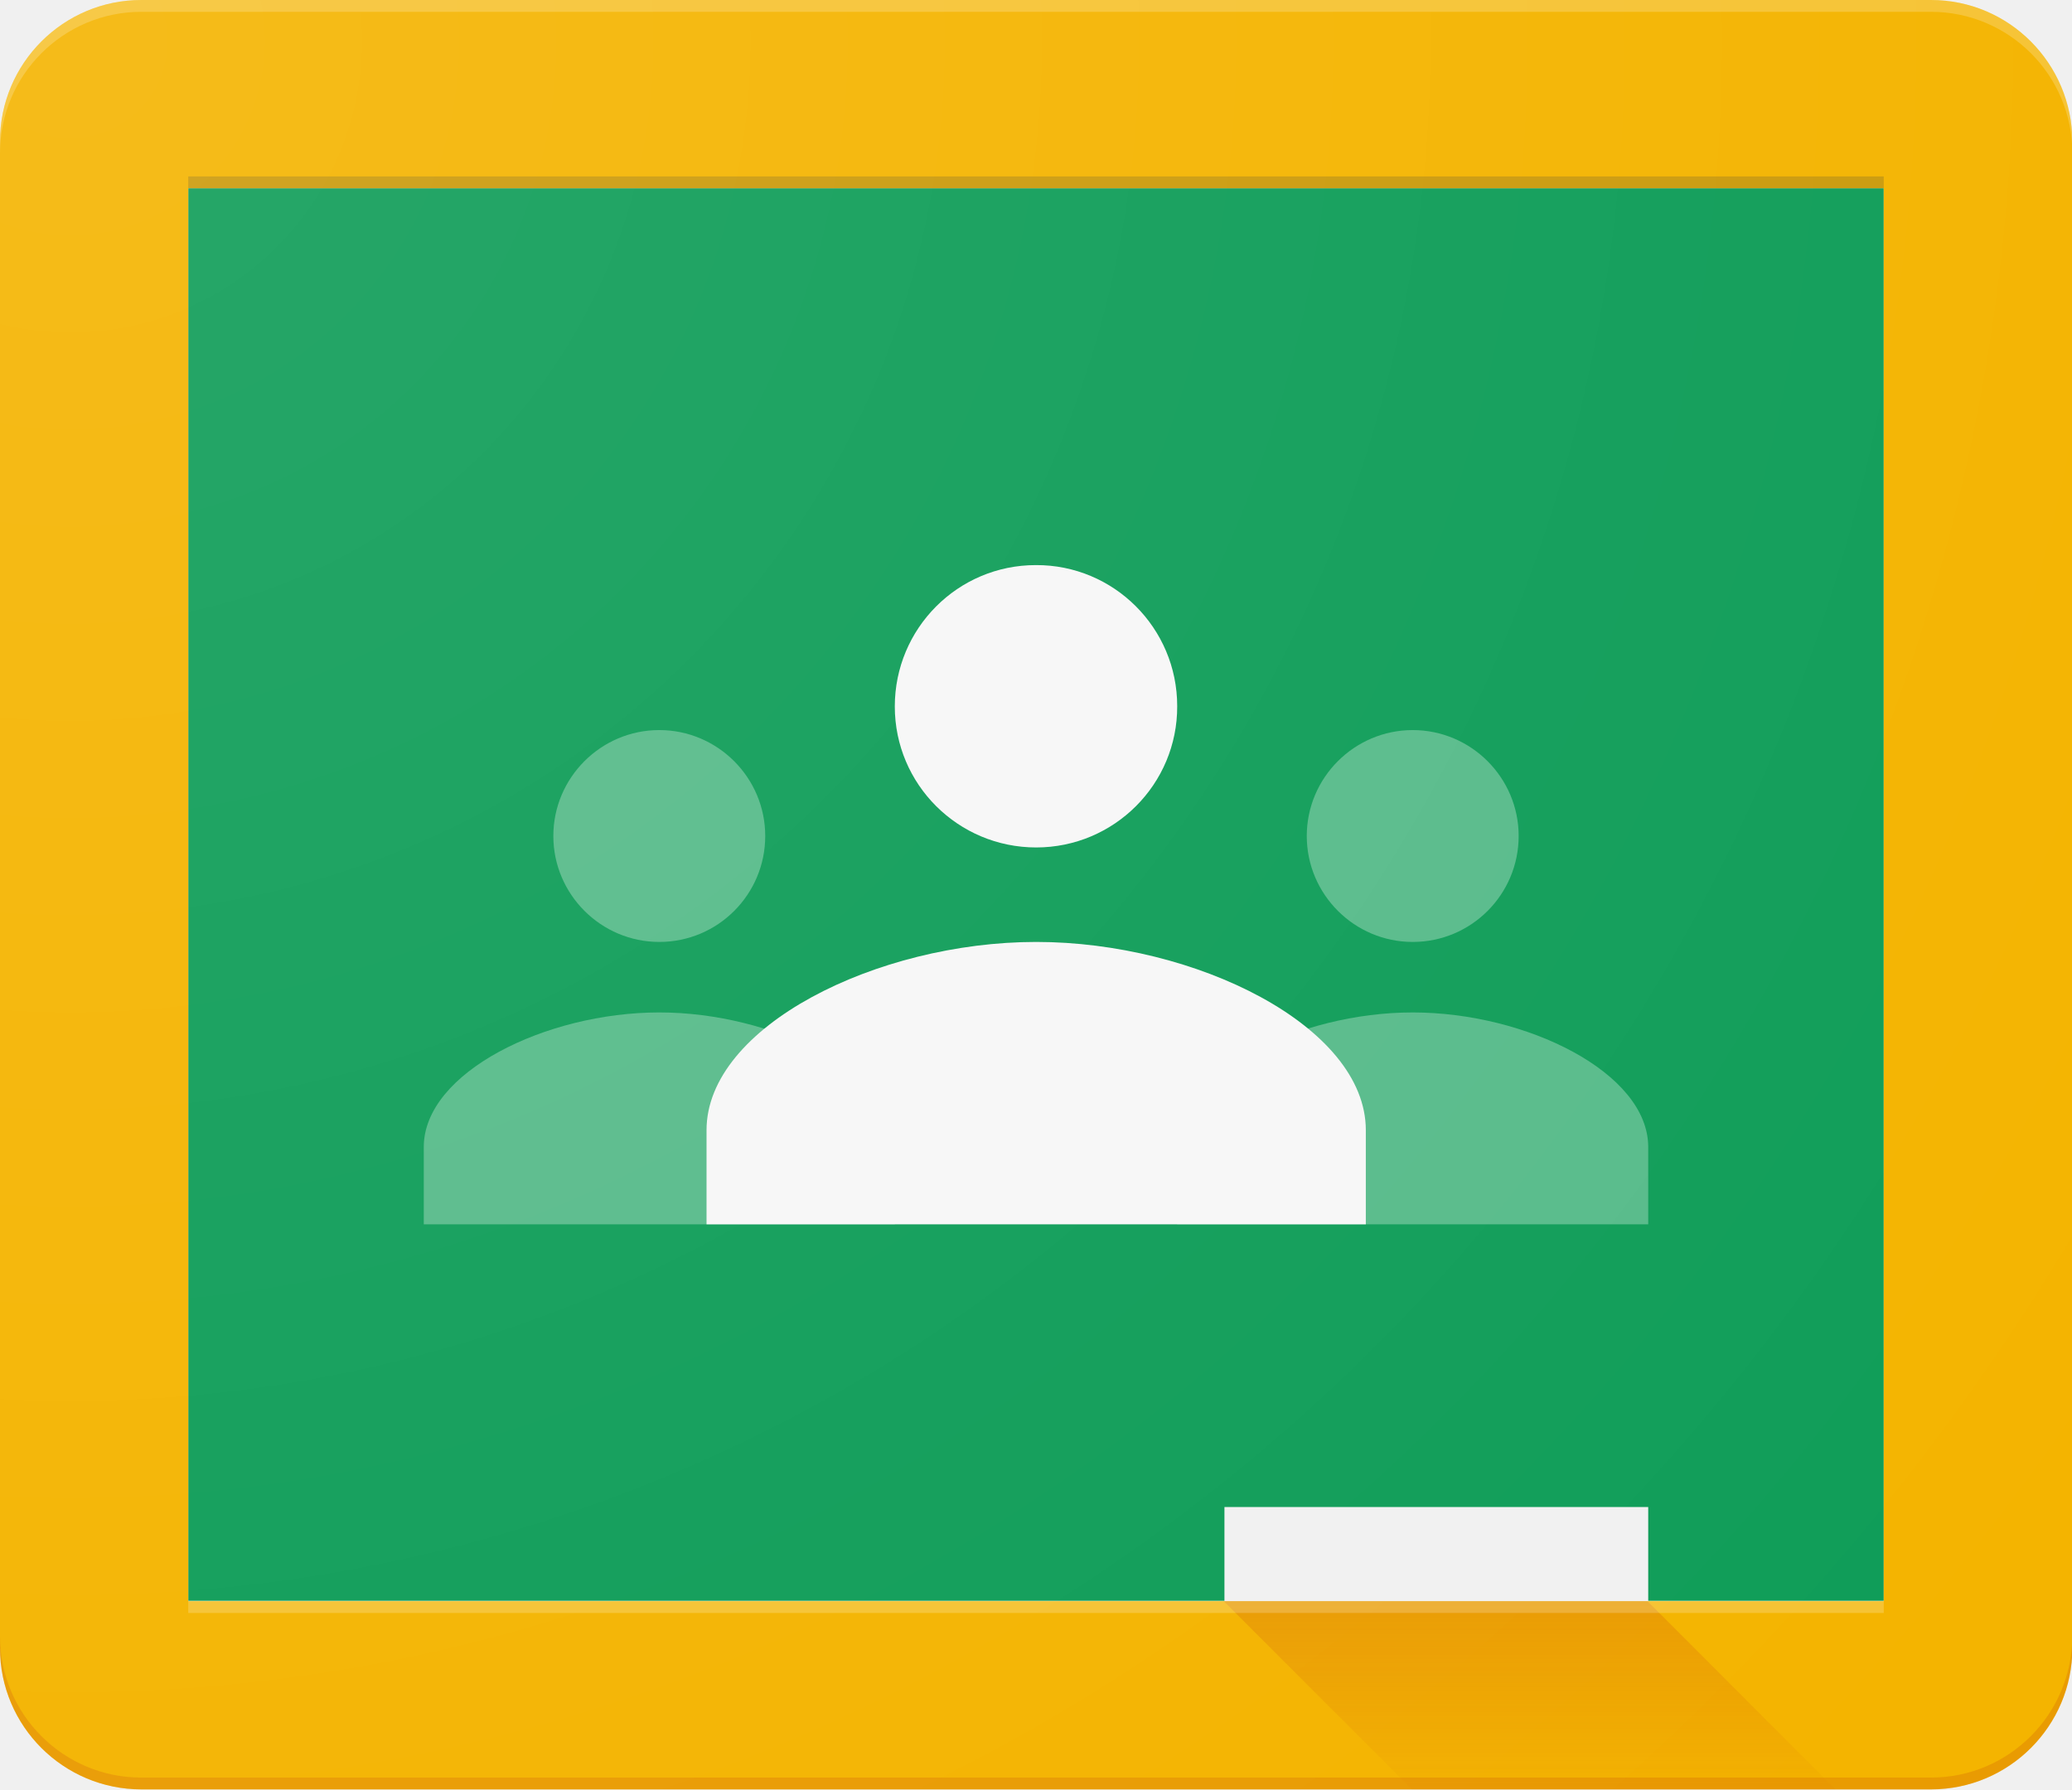
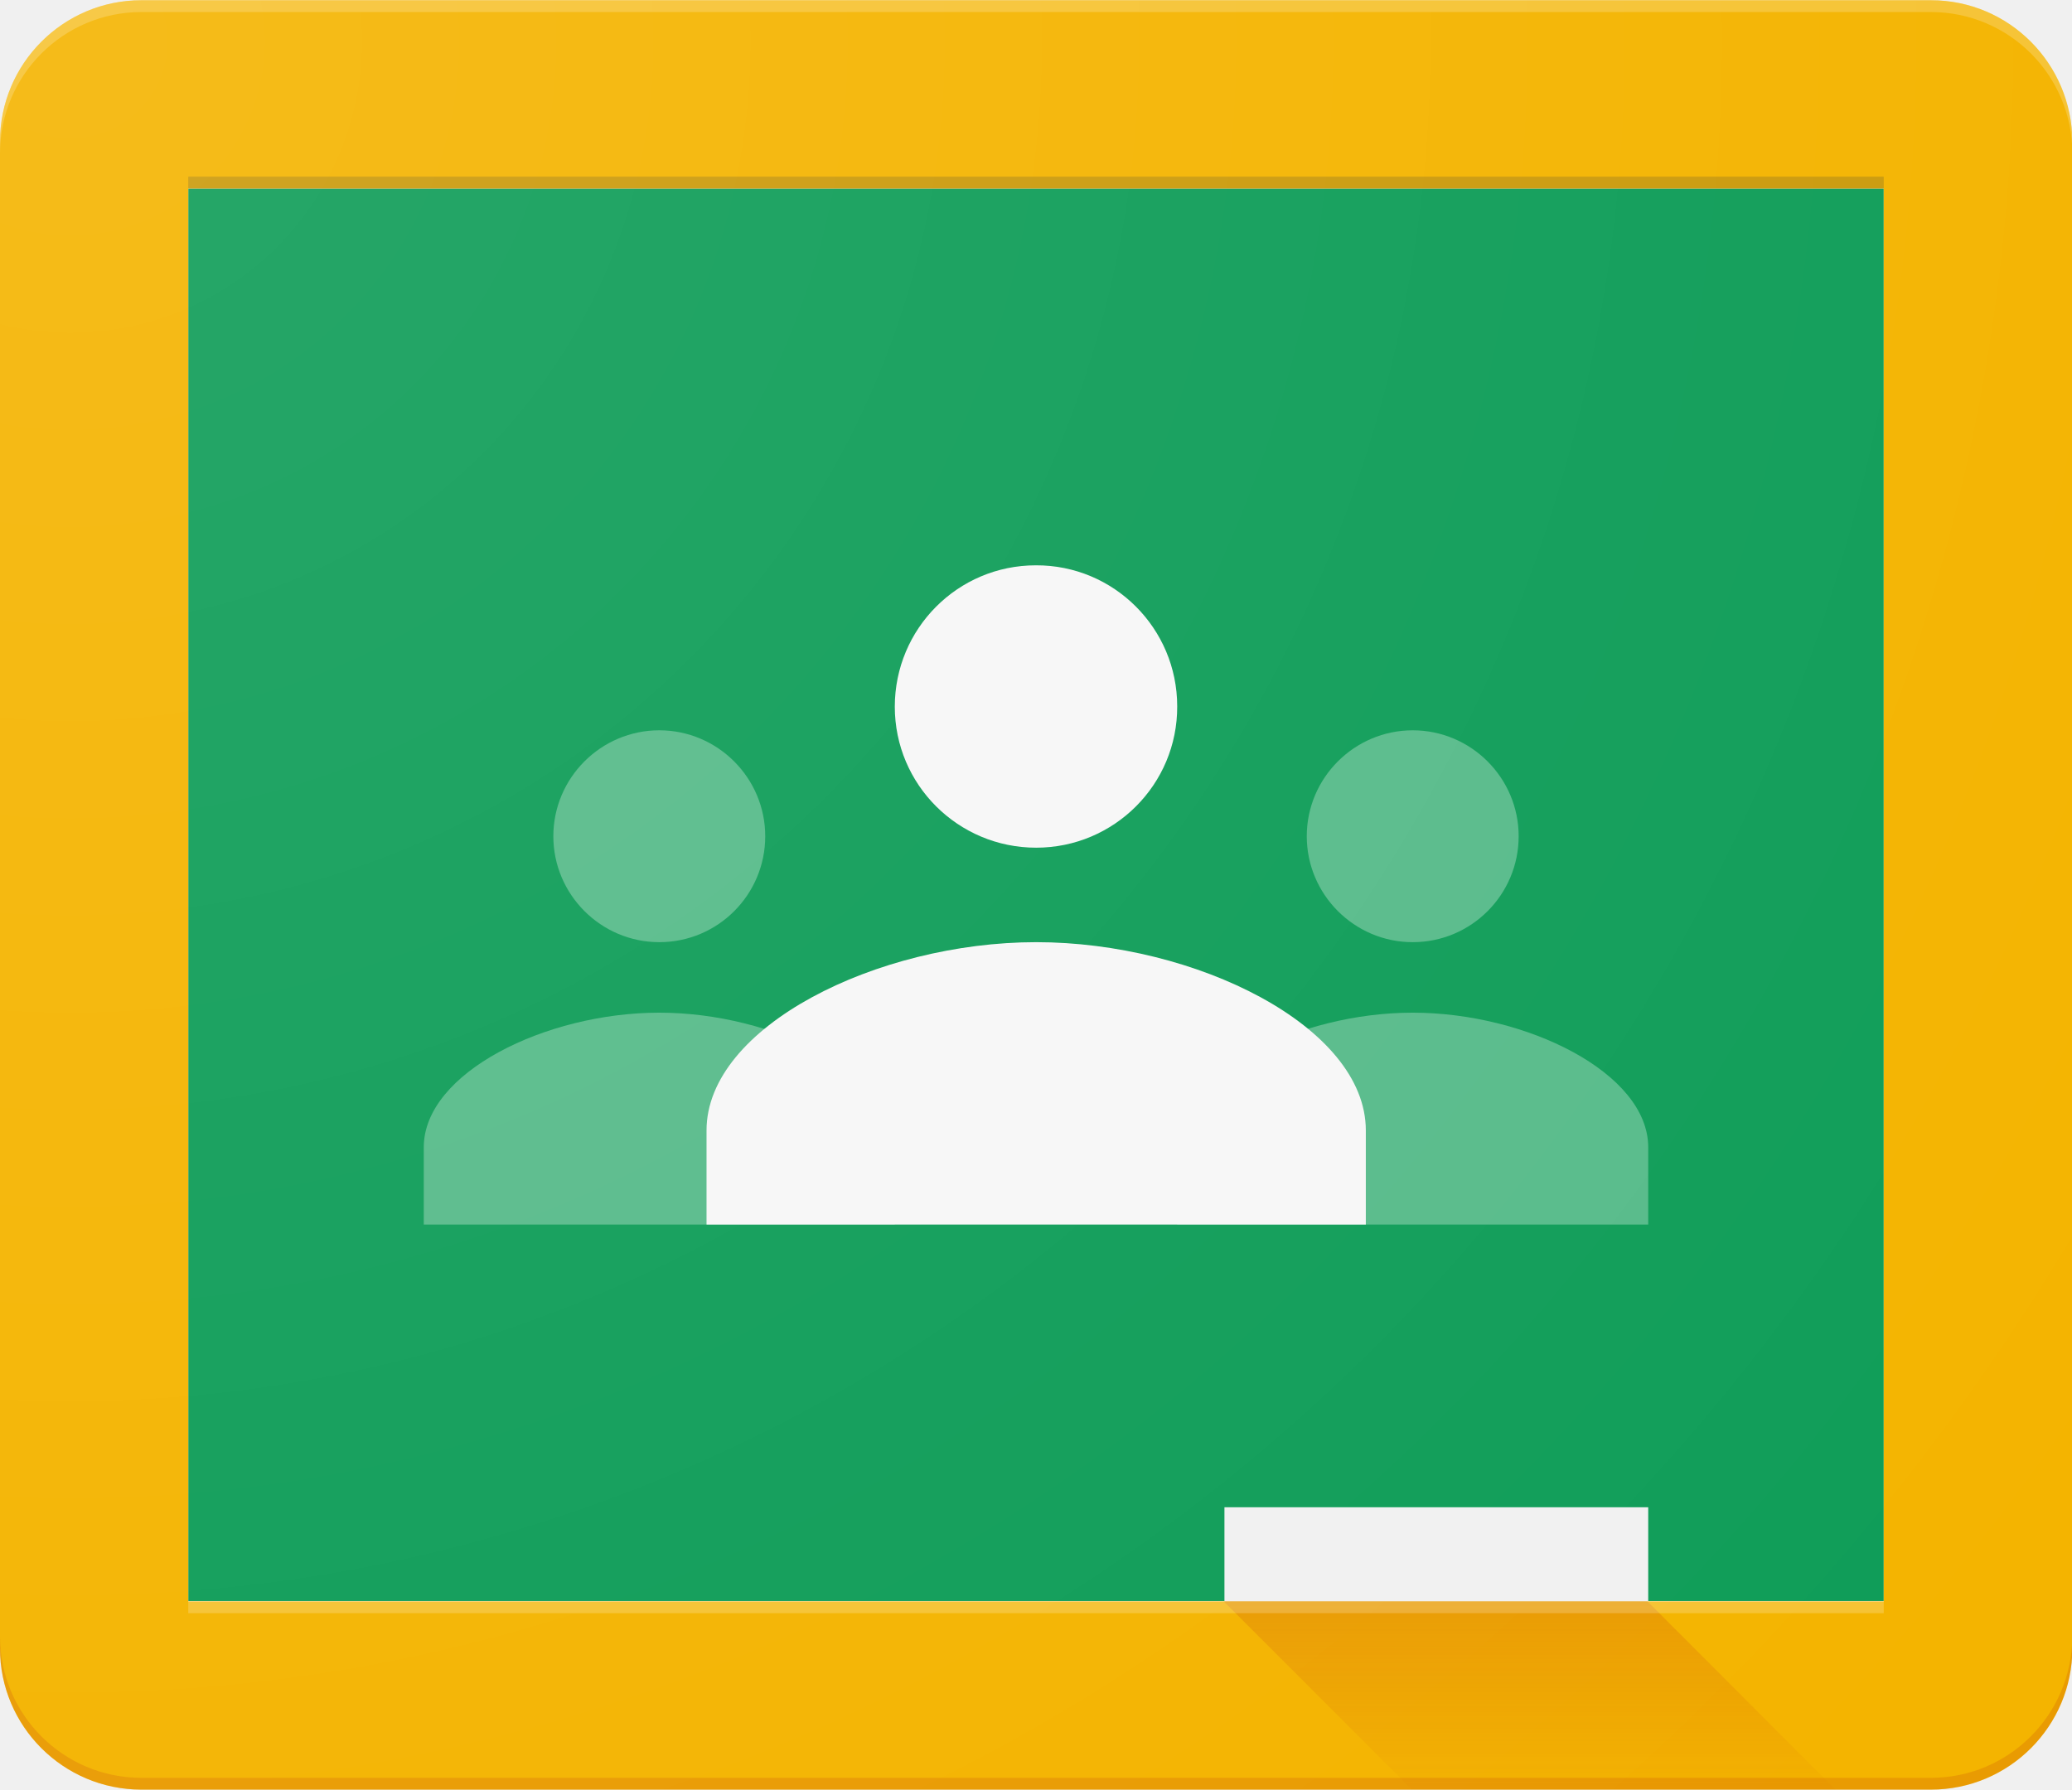
- <svg xmlns="http://www.w3.org/2000/svg" version="1.1" id="Livello_1" x="0px" y="0px" viewBox="0 0 578.9 500" enable-background="new 0 0 578.9 500" xml:space="preserve">
+ <svg xmlns="http://www.w3.org/2000/svg" version="1.1" id="Livello_1" x="0px" y="0px" width="46.3" height="40" viewBox="0 0 578.9 500" enable-background="new 0 0 578.9 500" xml:space="preserve">
  <g>
    <path fill="#0F9D58" d="M52.6,52.6h473.7v394.7H52.6V52.6z" />
    <path fill="#57BB8A" d="M394.7,263.2c16.4,0,29.6-13.3,29.6-29.6s-13.3-29.6-29.6-29.6s-29.6,13.3-29.6,29.6   S378.4,263.2,394.7,263.2L394.7,263.2z M394.7,282.9c-31.7,0-65.8,16.8-65.8,37.6v21.6h131.6v-21.6   C460.5,299.7,426.4,282.9,394.7,282.9z M184.2,263.2c16.4,0,29.6-13.3,29.6-29.6s-13.3-29.6-29.6-29.6s-29.6,13.3-29.6,29.6   S167.9,263.2,184.2,263.2L184.2,263.2z M184.2,282.9c-31.7,0-65.8,16.8-65.8,37.6v21.6H250v-21.6   C250,299.7,215.9,282.9,184.2,282.9z" />
    <path fill="#F7F7F7" d="M289.5,236.8c21.8,0,39.5-17.7,39.4-39.5c0-21.8-17.7-39.5-39.5-39.4c-21.8,0-39.4,17.7-39.4,39.5   C250,219.2,267.7,236.8,289.5,236.8z M289.5,263.2c-44.4,0-92.1,23.6-92.1,52.6v26.3h184.2v-26.3   C381.6,286.7,333.9,263.2,289.5,263.2z" />
    <path fill="#F1F1F1" d="M342.1,421.1h118.4v26.3H342.1V421.1z" />
    <path fill="#F4B400" d="M539.5,0h-500C17.7,0,0,17.7,0,39.5v421.1C0,482.3,17.7,500,39.5,500h500c21.8,0,39.5-17.7,39.5-39.5V39.5   C578.9,17.7,561.3,0,539.5,0z M526.3,447.4H52.6V52.6h473.7V447.4z" />
    <path opacity="0.2" fill="#FFFFFF" enable-background="new    " d="M539.5,0h-500C17.7,0,0,17.7,0,39.5v3.3C0,21,17.7,3.3,39.5,3.3   h500c21.8,0,39.5,17.7,39.5,39.5v-3.3C578.9,17.7,561.3,0,539.5,0z" />
    <path opacity="0.2" fill="#BF360C" enable-background="new    " d="M539.5,496.7h-500C17.7,496.7,0,479,0,457.2v3.3   C0,482.3,17.7,500,39.5,500h500c21.8,0,39.5-17.7,39.5-39.5v-3.3C578.9,479,561.3,496.7,539.5,496.7z" />
    <linearGradient id="SVGID_1_" gradientUnits="userSpaceOnUse" x1="154.865" y1="295.747" x2="154.865" y2="282.634" gradientTransform="matrix(12.992 0 0 -4 -1584.623 1631.087)">
      <stop offset="0" style="stop-color:#BF360C;stop-opacity:0.2" />
      <stop offset="1" style="stop-color:#BF360C;stop-opacity:2.000000e-02" />
    </linearGradient>
    <path fill="url(#SVGID_1_)" d="M460.3,447.4H341.9l52.6,52.6h118.3L460.3,447.4z" />
    <path opacity="0.2" fill="#263238" enable-background="new    " d="M52.6,49.3h473.7v3.3H52.6V49.3z" />
    <path opacity="0.2" fill="#FFFFFF" enable-background="new    " d="M52.6,447.4h473.7v3.3H52.6V447.4z" />
    <radialGradient id="SVGID_2_" cx="131.401" cy="367.2" r="18.197" gradientTransform="matrix(38.0002 0 0 -38 -4973.328 13965.323)" gradientUnits="userSpaceOnUse">
      <stop offset="0" style="stop-color:#FFFFFF;stop-opacity:0.1" />
      <stop offset="1" style="stop-color:#FFFFFF;stop-opacity:0" />
    </radialGradient>
    <path fill="url(#SVGID_2_)" d="M539.5,0h-500C17.7,0,0,17.7,0,39.5v421.1C0,482.3,17.7,500,39.5,500h500   c21.8,0,39.5-17.7,39.5-39.5V39.5C578.9,17.7,561.3,0,539.5,0z" />
  </g>
</svg>
